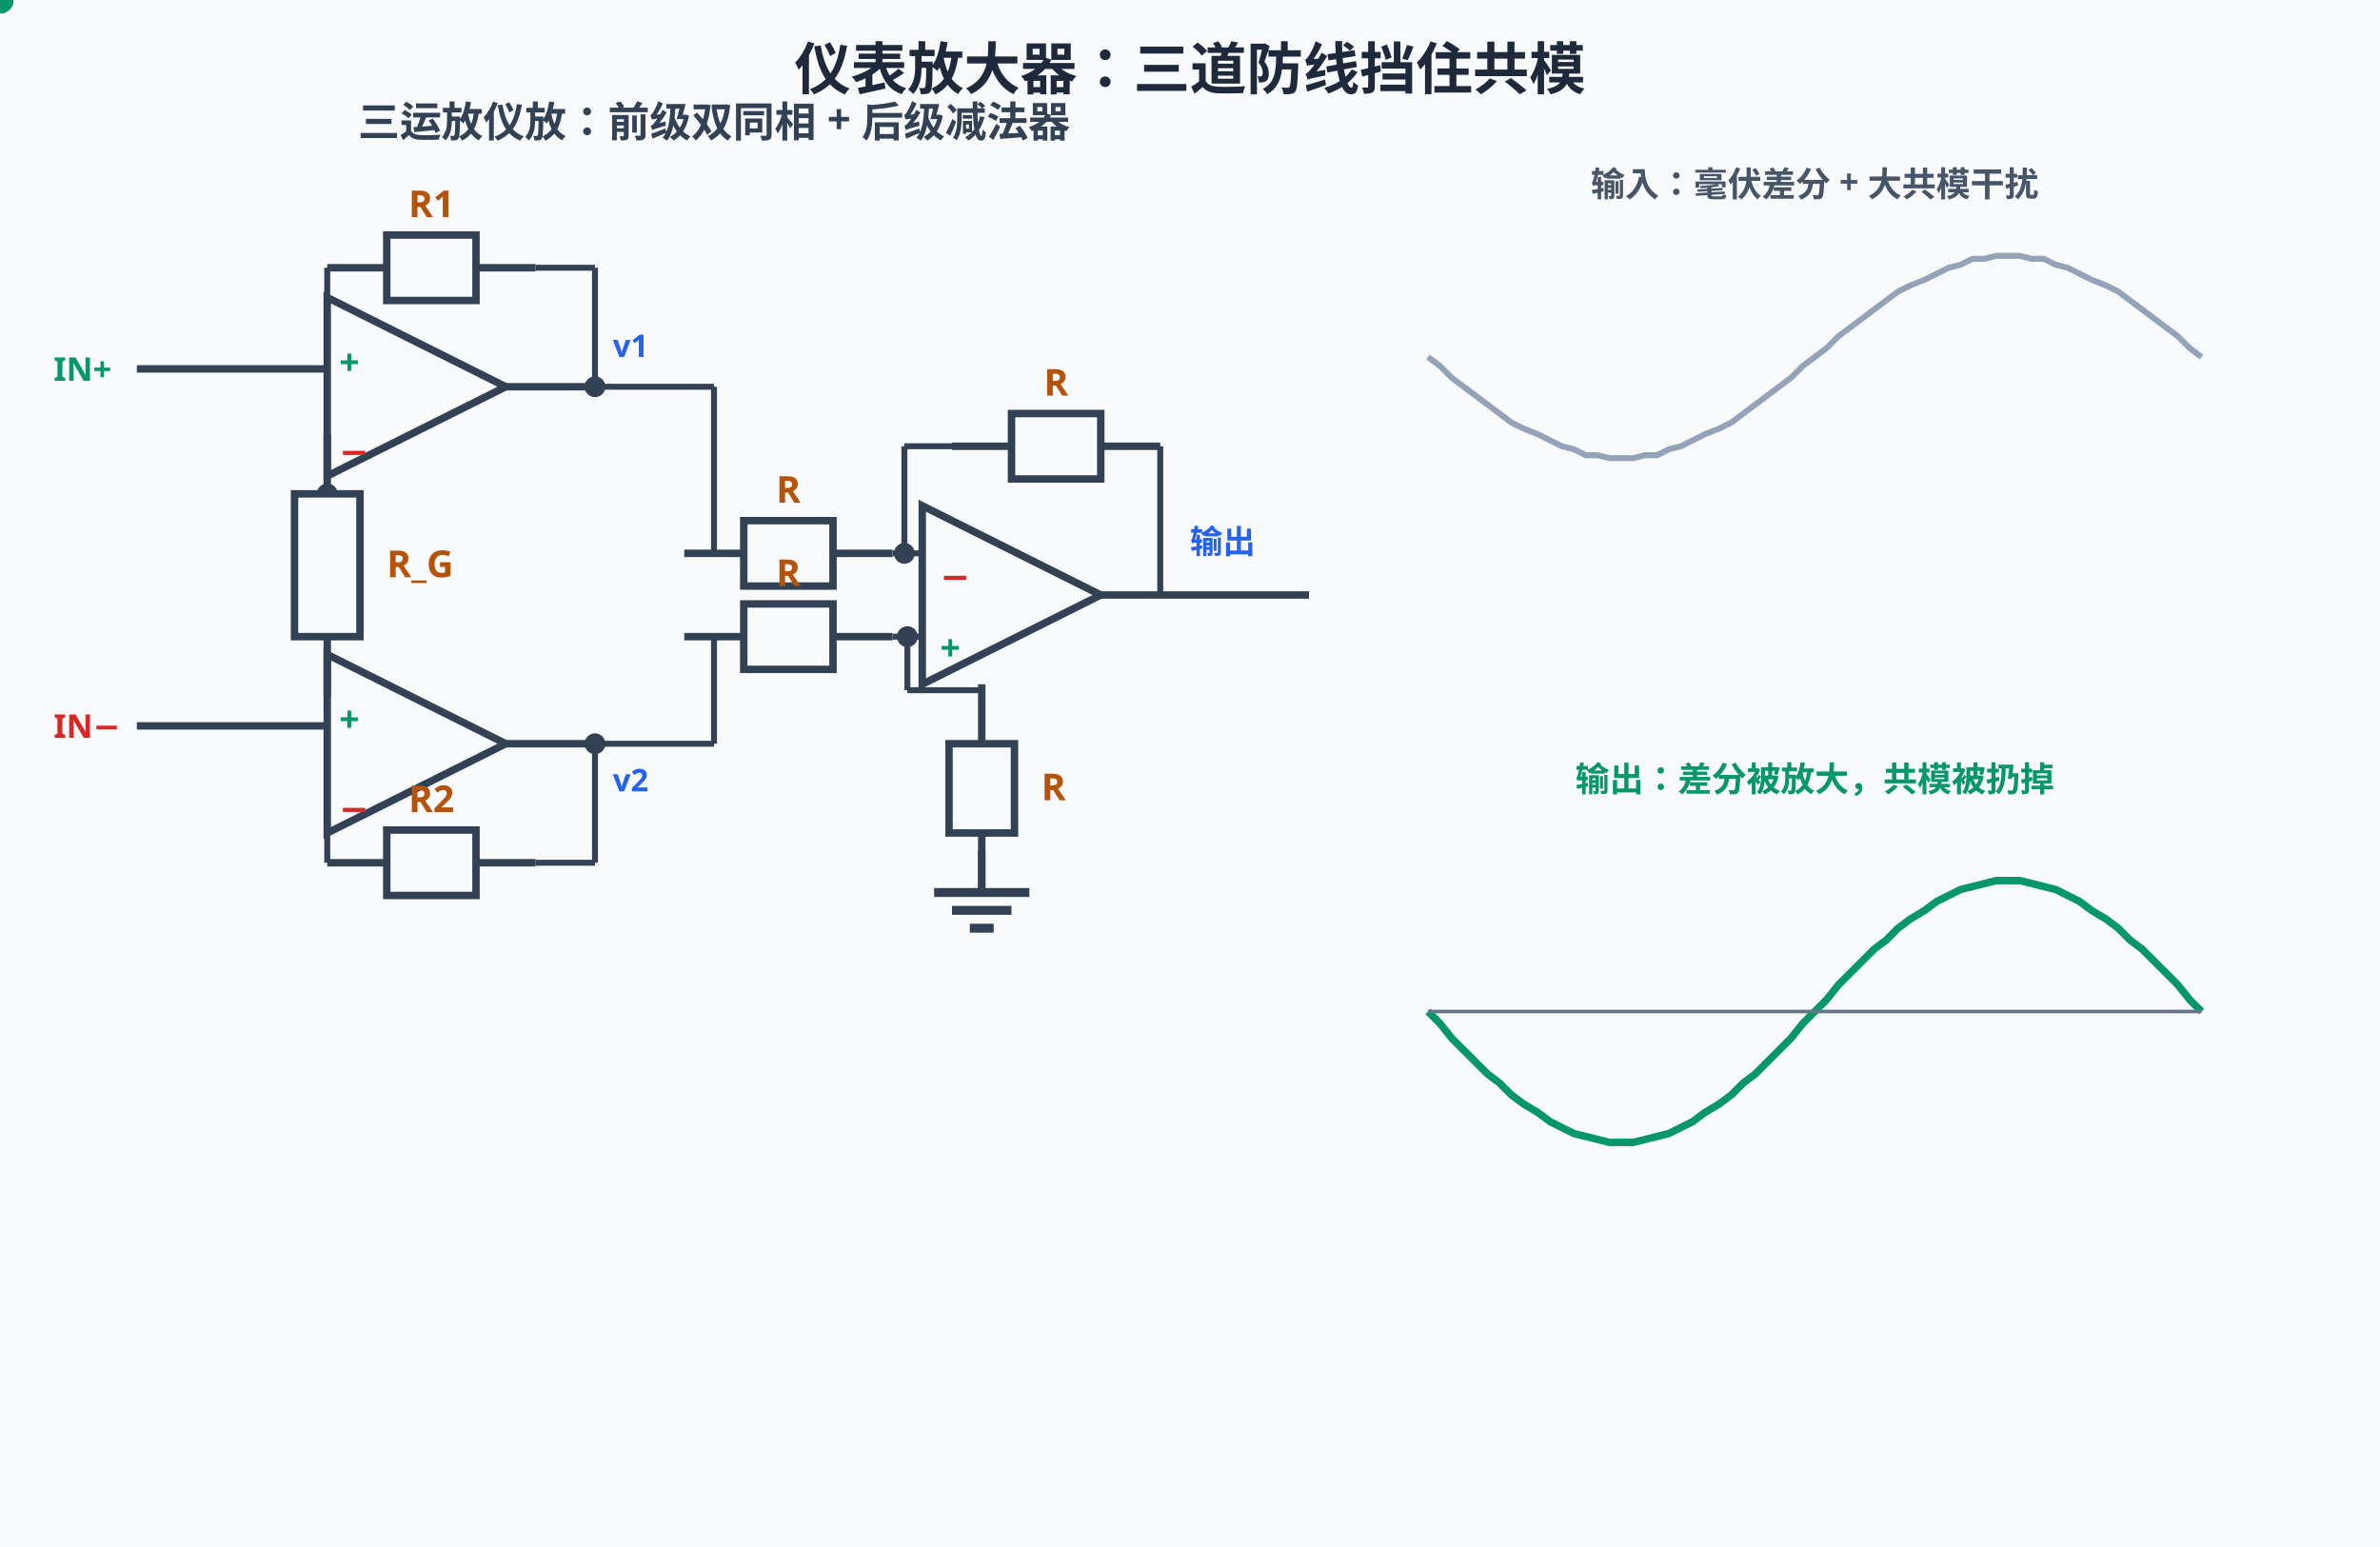
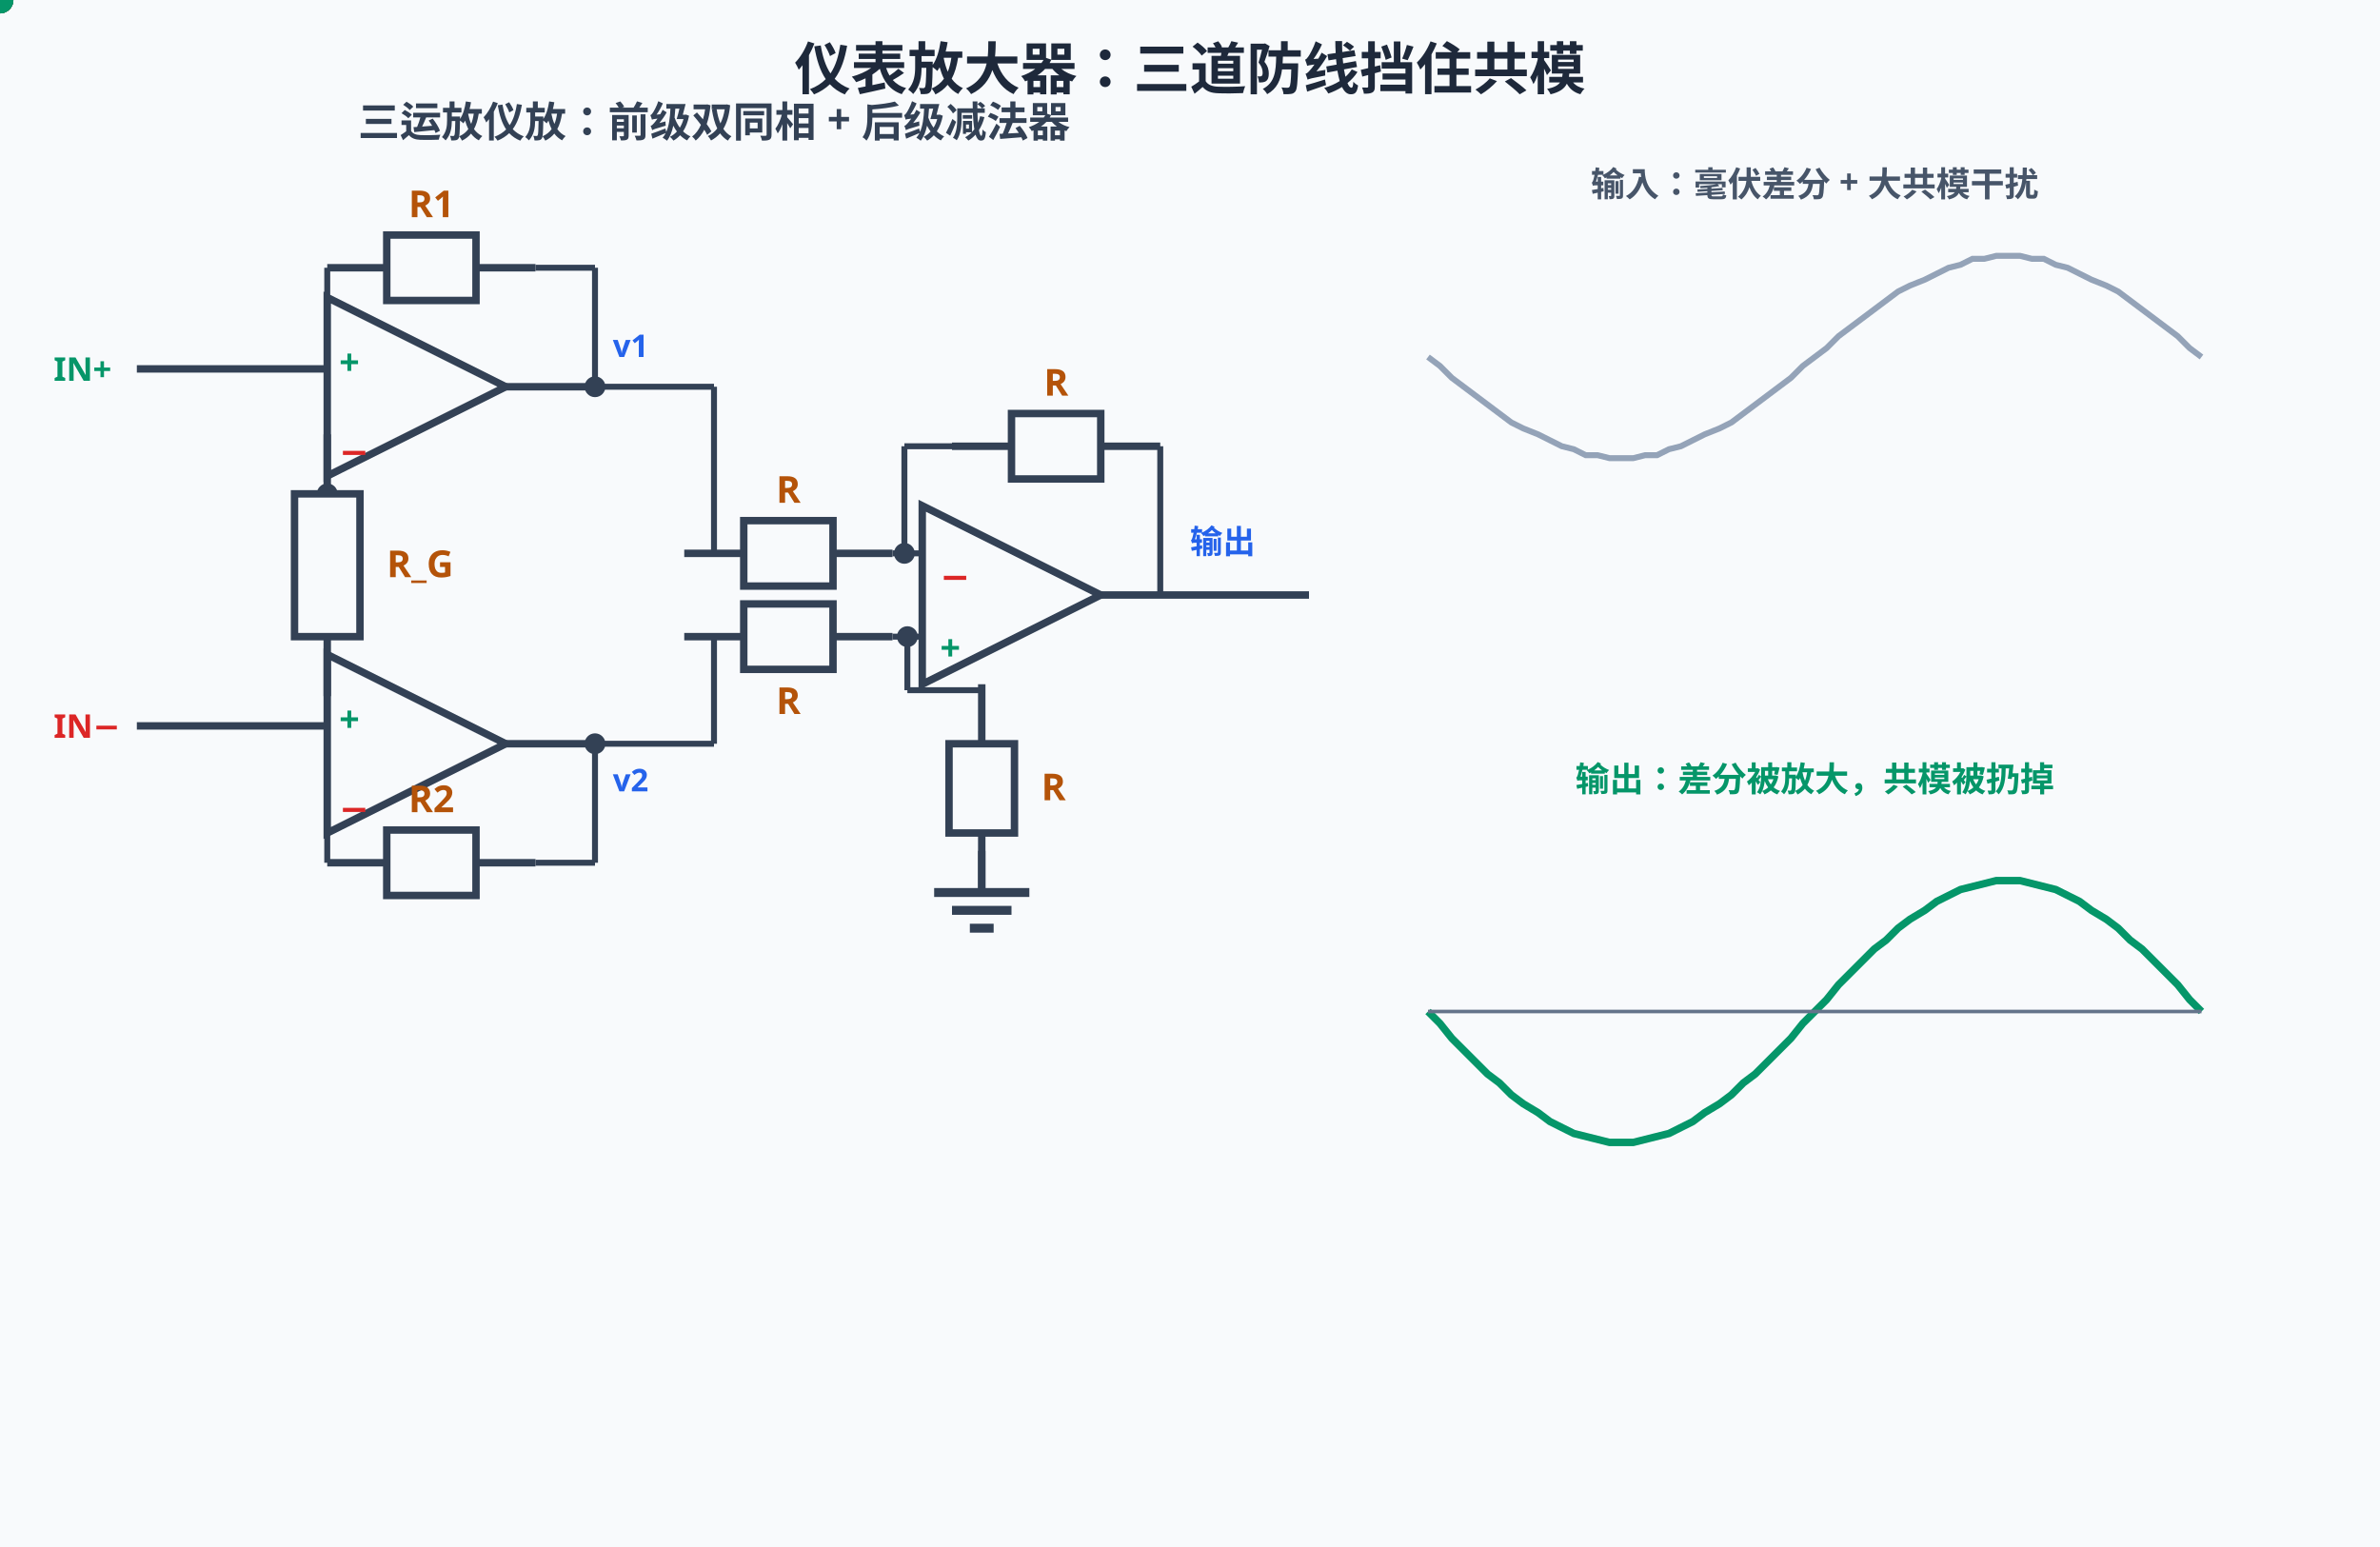
<svg xmlns="http://www.w3.org/2000/svg" width="800" height="520" viewBox="0 0 800 520">
  <rect width="800" height="520" fill="#f8fafc" />
  <style>
text{font-family:"Segoe UI","Microsoft YaHei",sans-serif;}
@media (prefers-color-scheme: dark){
rect[fill="#f8fafc"]{fill:#0f172a}
[fill="#1e293b"]{fill:#f1f5f9}[stroke="#1e293b"]{stroke:#f1f5f9}
[fill="#334155"]{fill:#e2e8f0}[stroke="#334155"]{stroke:#e2e8f0}
[fill="#475569"]{fill:#cbd5e1}[stroke="#475569"]{stroke:#cbd5e1}
[fill="#64748b"]{fill:#94a3b8}[stroke="#64748b"]{stroke:#94a3b8}
[fill="#dbeafe"]{fill:#1e3a8a}[fill="#eff6ff"]{fill:#172554}
[fill="#1d4ed8"]{fill:#60a5fa}[fill="#2563eb"]{fill:#60a5fa}[fill="#3b82f6"]{fill:#60a5fa}
[fill="#ecfdf5"]{fill:#022c22}[fill="#059669"]{fill:#34d399}[fill="#065f46"]{fill:#6ee7b7}[fill="#10b981"]{fill:#34d399}
[fill="#fffbeb"]{fill:#451a03}[fill="#b45309"]{fill:#fcd34d}[fill="#92400e"]{fill:#fcd34d}[fill="#f59e0b"]{fill:#fbbf24}
[fill="#fef2f2"]{fill:#450a0a}[fill="#dc2626"]{fill:#f87171}[fill="#991b1b"]{fill:#fca5a5}
[fill="#cbd5e1"]{fill:#334155}[stroke="#cbd5e1"]{stroke:#475569}
[fill="#ffffff"]{fill:#0f172a}[fill="#94a3b8"]{fill:#64748b}[stroke="#94a3b8"]{stroke:#64748b}
[fill="#7c3aed"]{fill:#a78bfa}[stroke="#7c3aed"]{stroke:#a78bfa}
}
</style>
  <text x="400" y="30" text-anchor="middle" font-size="19" font-weight="bold" fill="#1e293b">仪表放大器：三道防线挡住共模</text>
  <text x="240" y="46" text-anchor="middle" font-size="14" font-weight="bold" fill="#334155">三运放仪放：前级双同相 + 后级减法器</text>
  <text x="18" y="128" font-size="11" font-weight="bold" fill="#059669">IN+</text>
  <text x="18" y="248" font-size="11" font-weight="bold" fill="#dc2626">IN−</text>
  <line x1="46" y1="124" x2="110" y2="124" stroke="#334155" stroke-width="2.5" />
  <line x1="46" y1="244" x2="110" y2="244" stroke="#334155" stroke-width="2.5" />
  <polygon points="110,100 110,160 170,130" fill="#f8fafc" stroke="#334155" stroke-width="2.5" />
  <text x="114" y="126" font-size="12" font-weight="bold" fill="#059669">+</text>
  <text x="114" y="156" font-size="12" font-weight="bold" fill="#dc2626">−</text>
  <polygon points="110,220 110,280 170,250" fill="#f8fafc" stroke="#334155" stroke-width="2.5" />
  <text x="114" y="246" font-size="12" font-weight="bold" fill="#059669">+</text>
  <text x="114" y="276" font-size="12" font-weight="bold" fill="#dc2626">−</text>
  <line x1="110" y1="148" x2="110" y2="166" stroke="#334155" stroke-width="2" />
  <circle cx="110" cy="166" r="3.5" fill="#334155" />
  <line x1="110" y1="146" x2="110" y2="166" stroke="#334155" stroke-width="2.5" />
  <rect x="99" y="166" width="22" height="48" fill="#f8fafc" stroke="#334155" stroke-width="2.5" />
  <line x1="110" y1="214" x2="110" y2="234" stroke="#334155" stroke-width="2.5" />
  <text x="130" y="194.0" font-size="12.5" font-weight="bold" fill="#b45309">R_G</text>
  <line x1="110" y1="234" x2="110" y2="268" stroke="#334155" stroke-width="2" />
  <line x1="170" y1="130" x2="200" y2="130" stroke="#334155" stroke-width="2.5" />
  <circle cx="200" cy="130" r="3.5" fill="#334155" />
  <line x1="200" y1="130" x2="200" y2="90" stroke="#334155" stroke-width="2" />
  <line x1="110" y1="90" x2="130" y2="90" stroke="#334155" stroke-width="2.5" />
  <rect x="130" y="79" width="30" height="22" fill="#f8fafc" stroke="#334155" stroke-width="2.5" />
  <line x1="160" y1="90" x2="180" y2="90" stroke="#334155" stroke-width="2.5" />
  <text x="145.0" y="73" text-anchor="middle" font-size="12.5" font-weight="bold" fill="#b45309">R1</text>
  <line x1="110" y1="90" x2="110" y2="148" stroke="#334155" stroke-width="2" />
  <line x1="180" y1="90" x2="200" y2="90" stroke="#334155" stroke-width="2" />
  <line x1="170" y1="250" x2="200" y2="250" stroke="#334155" stroke-width="2.5" />
  <circle cx="200" cy="250" r="3.5" fill="#334155" />
  <line x1="200" y1="250" x2="200" y2="290" stroke="#334155" stroke-width="2" />
  <line x1="110" y1="290" x2="130" y2="290" stroke="#334155" stroke-width="2.5" />
  <rect x="130" y="279" width="30" height="22" fill="#f8fafc" stroke="#334155" stroke-width="2.5" />
  <line x1="160" y1="290" x2="180" y2="290" stroke="#334155" stroke-width="2.5" />
  <text x="145.0" y="273" text-anchor="middle" font-size="12.5" font-weight="bold" fill="#b45309">R2</text>
  <line x1="110" y1="268" x2="110" y2="290" stroke="#334155" stroke-width="2" />
  <line x1="180" y1="290" x2="200" y2="290" stroke="#334155" stroke-width="2" />
  <text x="206" y="120" font-size="10.5" font-weight="bold" fill="#2563eb">v1</text>
  <text x="206" y="266" font-size="10.5" font-weight="bold" fill="#2563eb">v2</text>
  <line x1="200" y1="130" x2="240" y2="130" stroke="#334155" stroke-width="2" />
  <line x1="240" y1="130" x2="240" y2="186" stroke="#334155" stroke-width="2" />
  <line x1="230" y1="186" x2="250" y2="186" stroke="#334155" stroke-width="2.5" />
  <rect x="250" y="175" width="30" height="22" fill="#f8fafc" stroke="#334155" stroke-width="2.5" />
  <line x1="280" y1="186" x2="300" y2="186" stroke="#334155" stroke-width="2.5" />
  <text x="265.0" y="169" text-anchor="middle" font-size="12.5" font-weight="bold" fill="#b45309">R</text>
  <polygon points="310,170 310,230 370,200" fill="#f8fafc" stroke="#334155" stroke-width="2.5" />
  <text x="316" y="198" font-size="12" font-weight="bold" fill="#dc2626">−</text>
  <text x="316" y="222" font-size="12" font-weight="bold" fill="#059669">+</text>
  <line x1="240" y1="250" x2="240" y2="214" stroke="#334155" stroke-width="2" />
  <line x1="200" y1="250" x2="240" y2="250" stroke="#334155" stroke-width="2" />
  <line x1="230" y1="214" x2="250" y2="214" stroke="#334155" stroke-width="2.5" />
  <rect x="250" y="203" width="30" height="22" fill="#f8fafc" stroke="#334155" stroke-width="2.5" />
  <line x1="280" y1="214" x2="300" y2="214" stroke="#334155" stroke-width="2.5" />
-   <text x="265.0" y="197" text-anchor="middle" font-size="12.5" font-weight="bold" fill="#b45309">R</text>
+   <text x="265.0" y="197" text-anchor="middle" font-size="12.5" font-weight="bold" fill="#b45309" />
+   <text x="265" y="240" text-anchor="middle" font-size="12.5" font-weight="bold" fill="#b45309">R</text>
  <line x1="370" y1="200" x2="440" y2="200" stroke="#334155" stroke-width="2.5" />
  <text x="400" y="186" font-size="11" font-weight="bold" fill="#2563eb">输出</text>
  <line x1="305" y1="214" x2="305" y2="232" stroke="#334155" stroke-width="2" />
  <line x1="305" y1="232" x2="330" y2="232" stroke="#334155" stroke-width="2" />
  <line x1="330" y1="230" x2="330" y2="250" stroke="#334155" stroke-width="2.5" />
  <rect x="319" y="250" width="22" height="30" fill="#f8fafc" stroke="#334155" stroke-width="2.5" />
  <line x1="330" y1="280" x2="330" y2="300" stroke="#334155" stroke-width="2.5" />
  <text x="350" y="269.0" font-size="12.5" font-weight="bold" fill="#b45309">R</text>
  <line x1="330" y1="286" x2="330" y2="300" stroke="#334155" stroke-width="2.5" />
  <line x1="314" y1="300" x2="346" y2="300" stroke="#334155" stroke-width="3" />
  <line x1="320" y1="306" x2="340" y2="306" stroke="#334155" stroke-width="3" />
  <line x1="326" y1="312" x2="334" y2="312" stroke="#334155" stroke-width="3" />
  <line x1="390" y1="200" x2="390" y2="150" stroke="#334155" stroke-width="2" />
  <line x1="320" y1="150" x2="340" y2="150" stroke="#334155" stroke-width="2.5" />
  <rect x="340" y="139" width="30" height="22" fill="#f8fafc" stroke="#334155" stroke-width="2.5" />
  <line x1="370" y1="150" x2="390" y2="150" stroke="#334155" stroke-width="2.5" />
  <text x="355.0" y="133" text-anchor="middle" font-size="12.5" font-weight="bold" fill="#b45309">R</text>
  <line x1="320" y1="150" x2="304" y2="150" stroke="#334155" stroke-width="2" />
  <line x1="304" y1="150" x2="304" y2="186" stroke="#334155" stroke-width="2" />
  <circle cx="304" cy="186" r="3.5" fill="#334155" />
  <line x1="300" y1="186" x2="310" y2="186" stroke="#334155" stroke-width="2" />
  <line x1="300" y1="214" x2="310" y2="214" stroke="#334155" stroke-width="2" />
  <circle cx="305" cy="214" r="3.5" fill="#334155" />
  <text x="100" y="330" font-size="11" fill="#dc2626" opacity="0">差模：R_G 有电流，v1/v2 反向拉大
<animate attributeName="opacity" values="0;1;1;0;0" keyTimes="0;0.05;0.28;0.33;1" dur="7s" repeatCount="indefinite" />
  </text>
  <text x="100" y="352" font-size="11" fill="#7c3aed" opacity="0">共模：R_G 两端同升同降→无电流→前级增益=1
<animate attributeName="opacity" values="0;0;1;1;0;0" keyTimes="0;0.36;0.4;0.62;0.67;1" dur="7s" repeatCount="indefinite" />
  </text>
  <g>
    <animate attributeName="opacity" values="1;1;0;0" keyTimes="0;0.3;0.35;1" dur="7s" repeatCount="indefinite" />
    <circle r="4.5" fill="#dc2626">
      <animateMotion dur="1.75s" begin="-0.50s" repeatCount="indefinite" path="M110,166 V210" />
    </circle>
    <circle r="4.5" fill="#dc2626">
      <animateMotion dur="1.75s" begin="0.08s" repeatCount="indefinite" path="M110,166 V210" />
    </circle>
    <circle r="4.5" fill="#dc2626">
      <animateMotion dur="1.75s" begin="0.67s" repeatCount="indefinite" path="M110,166 V210" />
    </circle>
    <circle r="4.5" fill="#059669">
      <animateMotion dur="1.75s" begin="-0.50s" repeatCount="indefinite" path="M204,130 H240 V186 M204,250 H240 V214" />
    </circle>
    <circle r="4.5" fill="#059669">
      <animateMotion dur="1.75s" begin="-0.06s" repeatCount="indefinite" path="M204,130 H240 V186 M204,250 H240 V214" />
    </circle>
    <circle r="4.5" fill="#059669">
      <animateMotion dur="1.75s" begin="0.38s" repeatCount="indefinite" path="M204,130 H240 V186 M204,250 H240 V214" />
    </circle>
    <circle r="4.5" fill="#059669">
      <animateMotion dur="1.75s" begin="0.81s" repeatCount="indefinite" path="M204,130 H240 V186 M204,250 H240 V214" />
    </circle>
  </g>
  <text x="610" y="66" text-anchor="middle" font-size="11.5" font-weight="bold" fill="#475569">输入：毫伏差分 + 大共模干扰</text>
  <path d="M480,120 L484,123 L488,127 L492,130 L496,133 L500,136 L504,139 L508,142 L512,144 L517,146 L521,148 L525,150 L529,151 L533,153 L537,153 L541,154 L545,154 L549,154 L553,153 L557,153 L561,151 L565,150 L569,148 L573,146 L578,144 L582,142 L586,139 L590,136 L594,133 L598,130 L602,127 L606,123 L610,120 L614,117 L618,113 L622,110 L626,107 L630,104 L634,101 L638,98 L642,96 L647,94 L651,92 L655,90 L659,89 L663,87 L667,87 L671,86 L675,86 L679,86 L683,87 L687,87 L691,89 L695,90 L699,92 L703,94 L708,96 L712,98 L716,101 L720,104 L724,107 L728,110 L732,113 L736,117 L740,120" fill="none" stroke="#94a3b8" stroke-width="2" />
  <text x="610" y="266" text-anchor="middle" font-size="11.5" font-weight="bold" fill="#059669">输出：差分被放大，共模被扔掉</text>
  <path d="M480,340 L484,344 L488,349 L492,353 L496,357 L500,361 L504,364 L508,368 L512,371 L517,374 L521,377 L525,379 L529,381 L533,382 L537,383 L541,384 L545,384 L549,384 L553,383 L557,382 L561,381 L565,379 L569,377 L573,374 L578,371 L582,368 L586,364 L590,361 L594,357 L598,353 L602,349 L606,344 L610,340 L614,336 L618,331 L622,327 L626,323 L630,319 L634,316 L638,312 L642,309 L647,306 L651,303 L655,301 L659,299 L663,298 L667,297 L671,296 L675,296 L679,296 L683,297 L687,298 L691,299 L695,301 L699,303 L703,306 L708,309 L712,312 L716,316 L720,319 L724,323 L728,327 L732,331 L736,336 L740,340" fill="none" stroke="#059669" stroke-width="2.5" />
  <line x1="480" y1="340" x2="740" y2="340" stroke="#64748b" stroke-width="1.2" />
  <text x="400" y="460" text-anchor="middle" font-size="14.5" font-weight="bold" fill="#dc2626" opacity="0">① 差模信号：R_G 两端有电位差→电流流过→v1 升 v2 降，前级增益 = 1+2R1/R_G<animate attributeName="opacity" values="0;1;1;0;0" keyTimes="0;0.02;0.2;0.25;1" dur="7s" repeatCount="indefinite" />
  </text>
  <text x="400" y="460" text-anchor="middle" font-size="14.5" font-weight="bold" fill="#7c3aed" opacity="0">② 共模信号：R_G 两端同升同降→电位差为零→无电流→前级对共模增益=1（不放大）<animate attributeName="opacity" values="0;0;1;1;0;0" keyTimes="0;0.27;0.32;0.5;0.55;1" dur="7s" repeatCount="indefinite" />
  </text>
  <text x="400" y="460" text-anchor="middle" font-size="14.5" font-weight="bold" fill="#059669" opacity="0">③ 减法器（A3+四只等值 R）：只认 v1−v2 的差——前级放行的共模在这里被减掉<animate attributeName="opacity" values="0;0;1;1;0;0" keyTimes="0;0.55;0.6;0.78;0.83;1" dur="7s" repeatCount="indefinite" />
  </text>
  <text x="400" y="460" text-anchor="middle" font-size="14.5" font-weight="bold" fill="#2563eb" opacity="0">④ 一只 R_G 调增益：换 R_G 不碰任何匹配网络——产线/现场单手调增益<animate attributeName="opacity" values="0;0;1;1" keyTimes="0;0.83;0.88;1" dur="7s" repeatCount="indefinite" />
  </text>
  <g opacity="0">
    <animate attributeName="opacity" values="0;0;1;1" keyTimes="0;0.88;0.92;1" dur="7s" repeatCount="indefinite" />
    <rect x="50" y="470" width="700" height="34" rx="8" fill="#ecfdf5" stroke="#059669" stroke-width="1.5" />
    <text x="400" y="492" text-anchor="middle" font-size="13.5" font-weight="bold" fill="#059669">CMRR&gt;100dB 的三道防线：前级对称结构 · R_G 不吸共模电流 · 减法器四 R 激光修调匹配</text>
  </g>
</svg>
